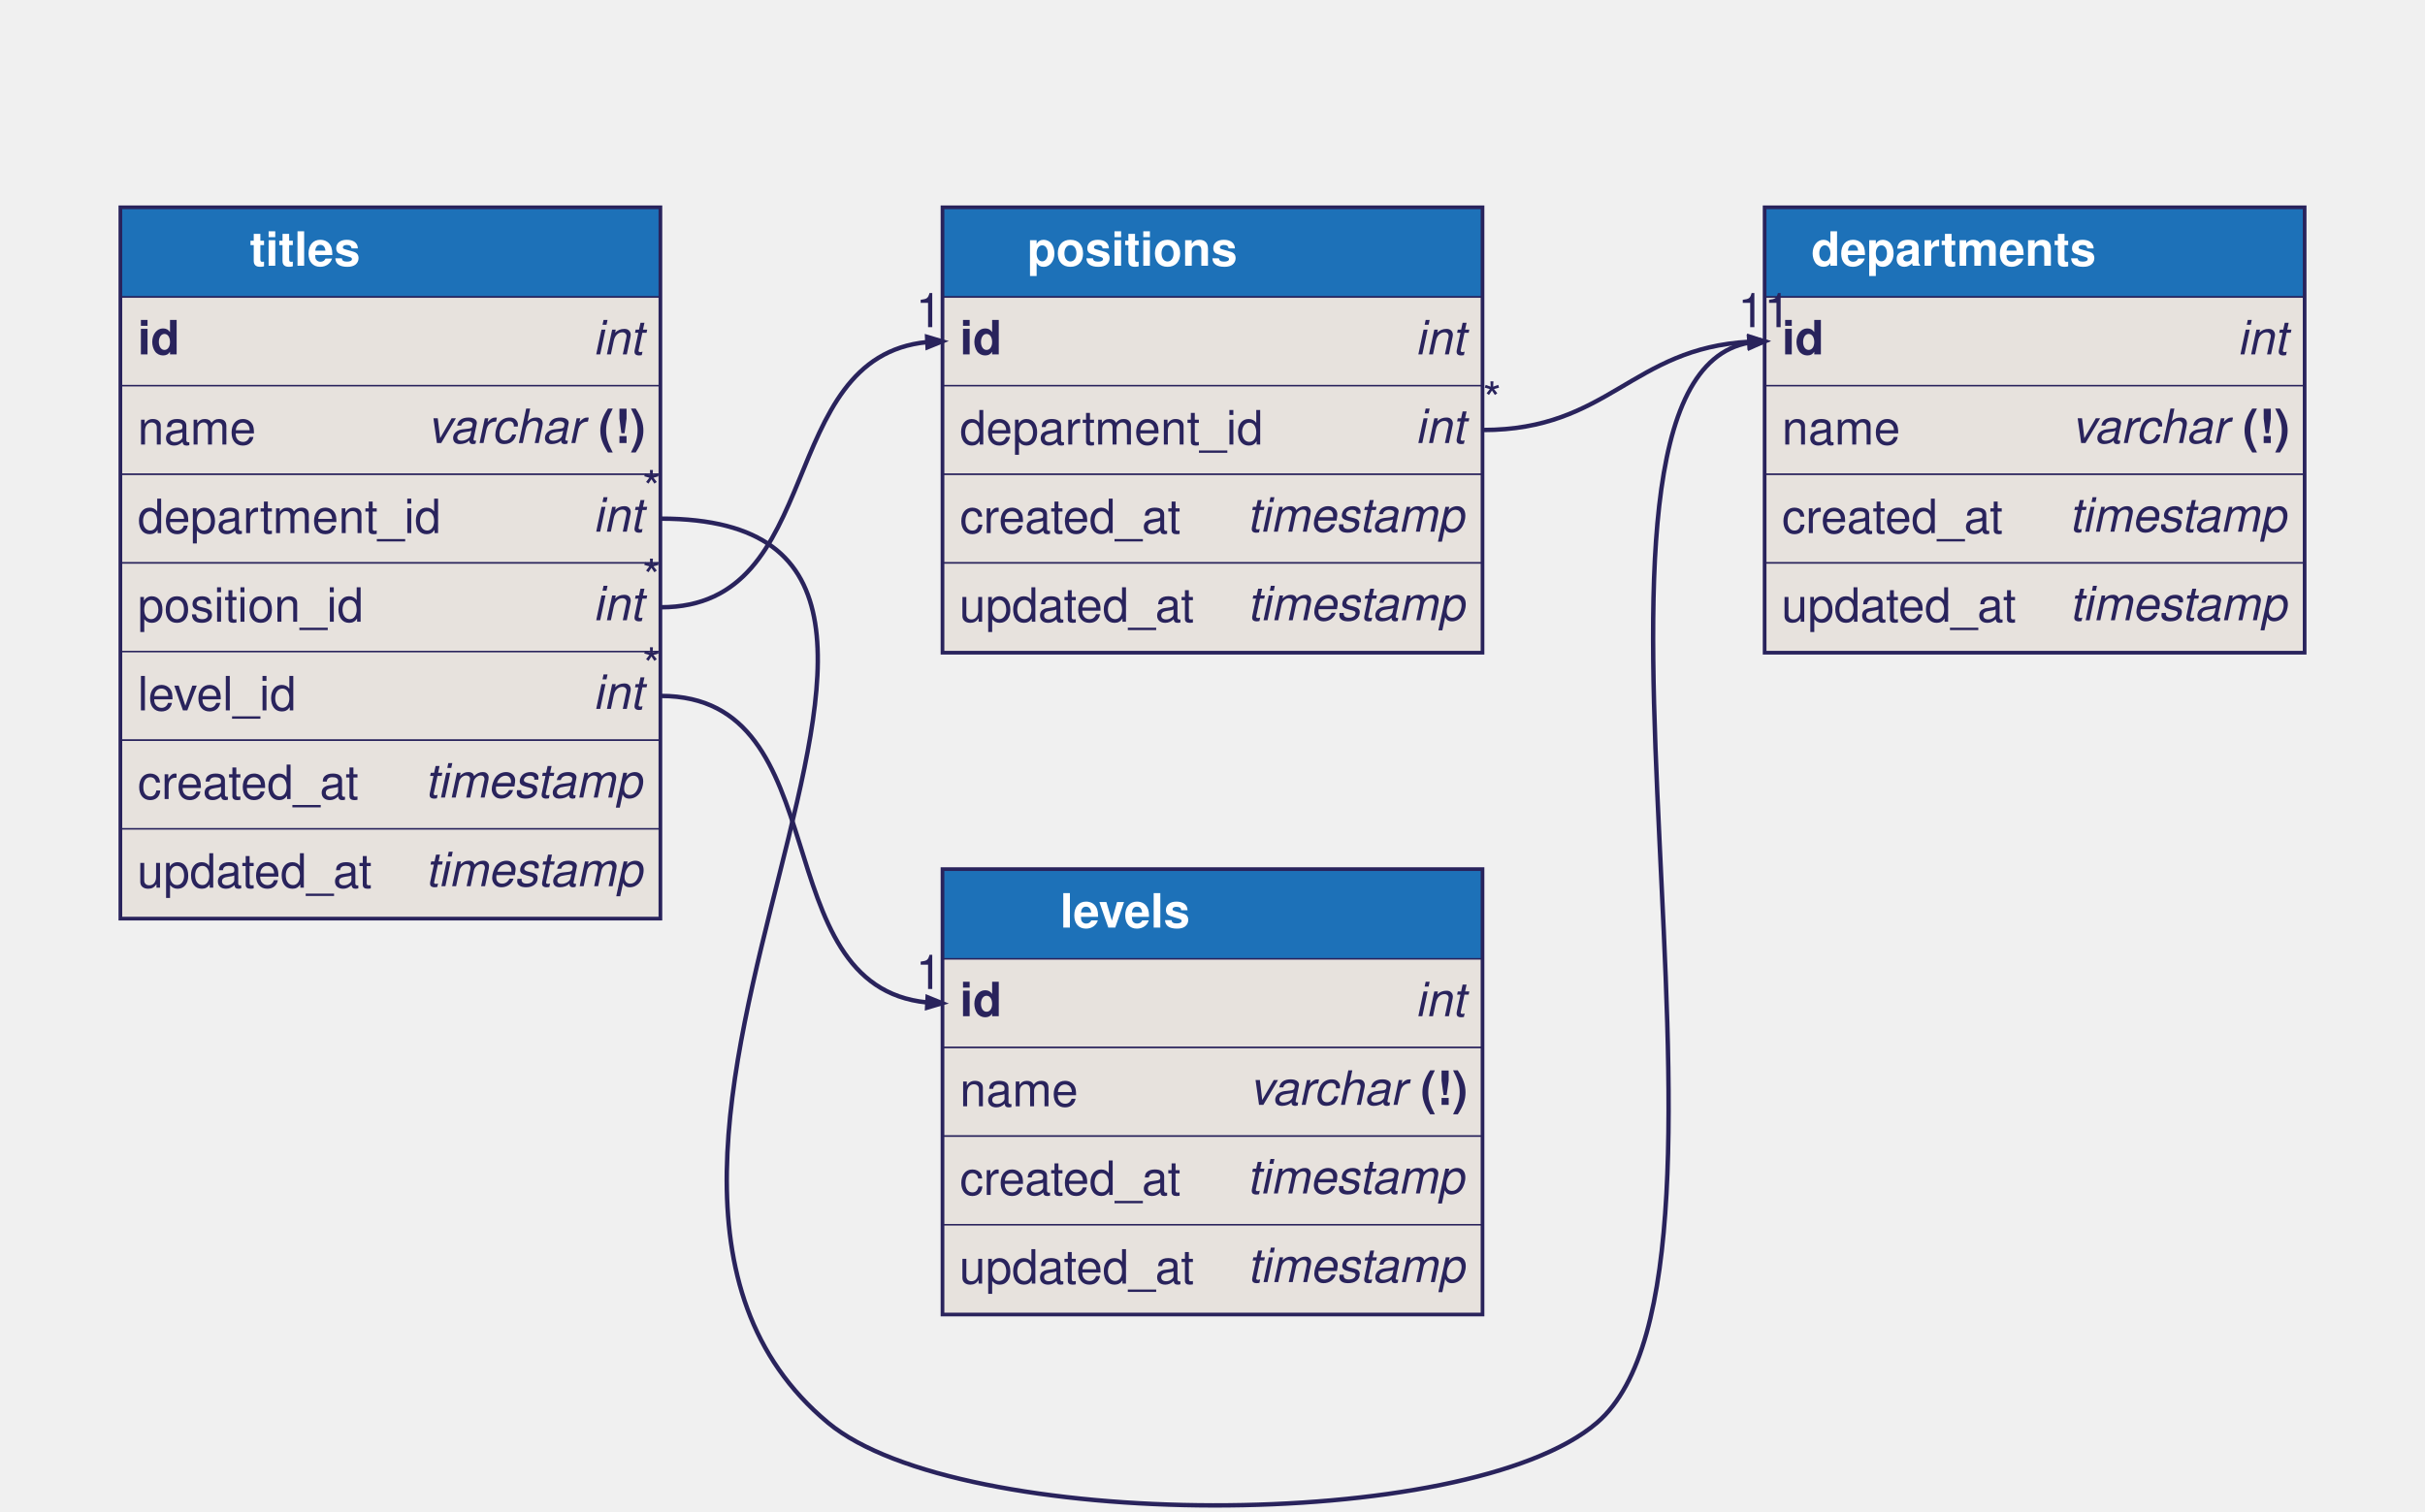
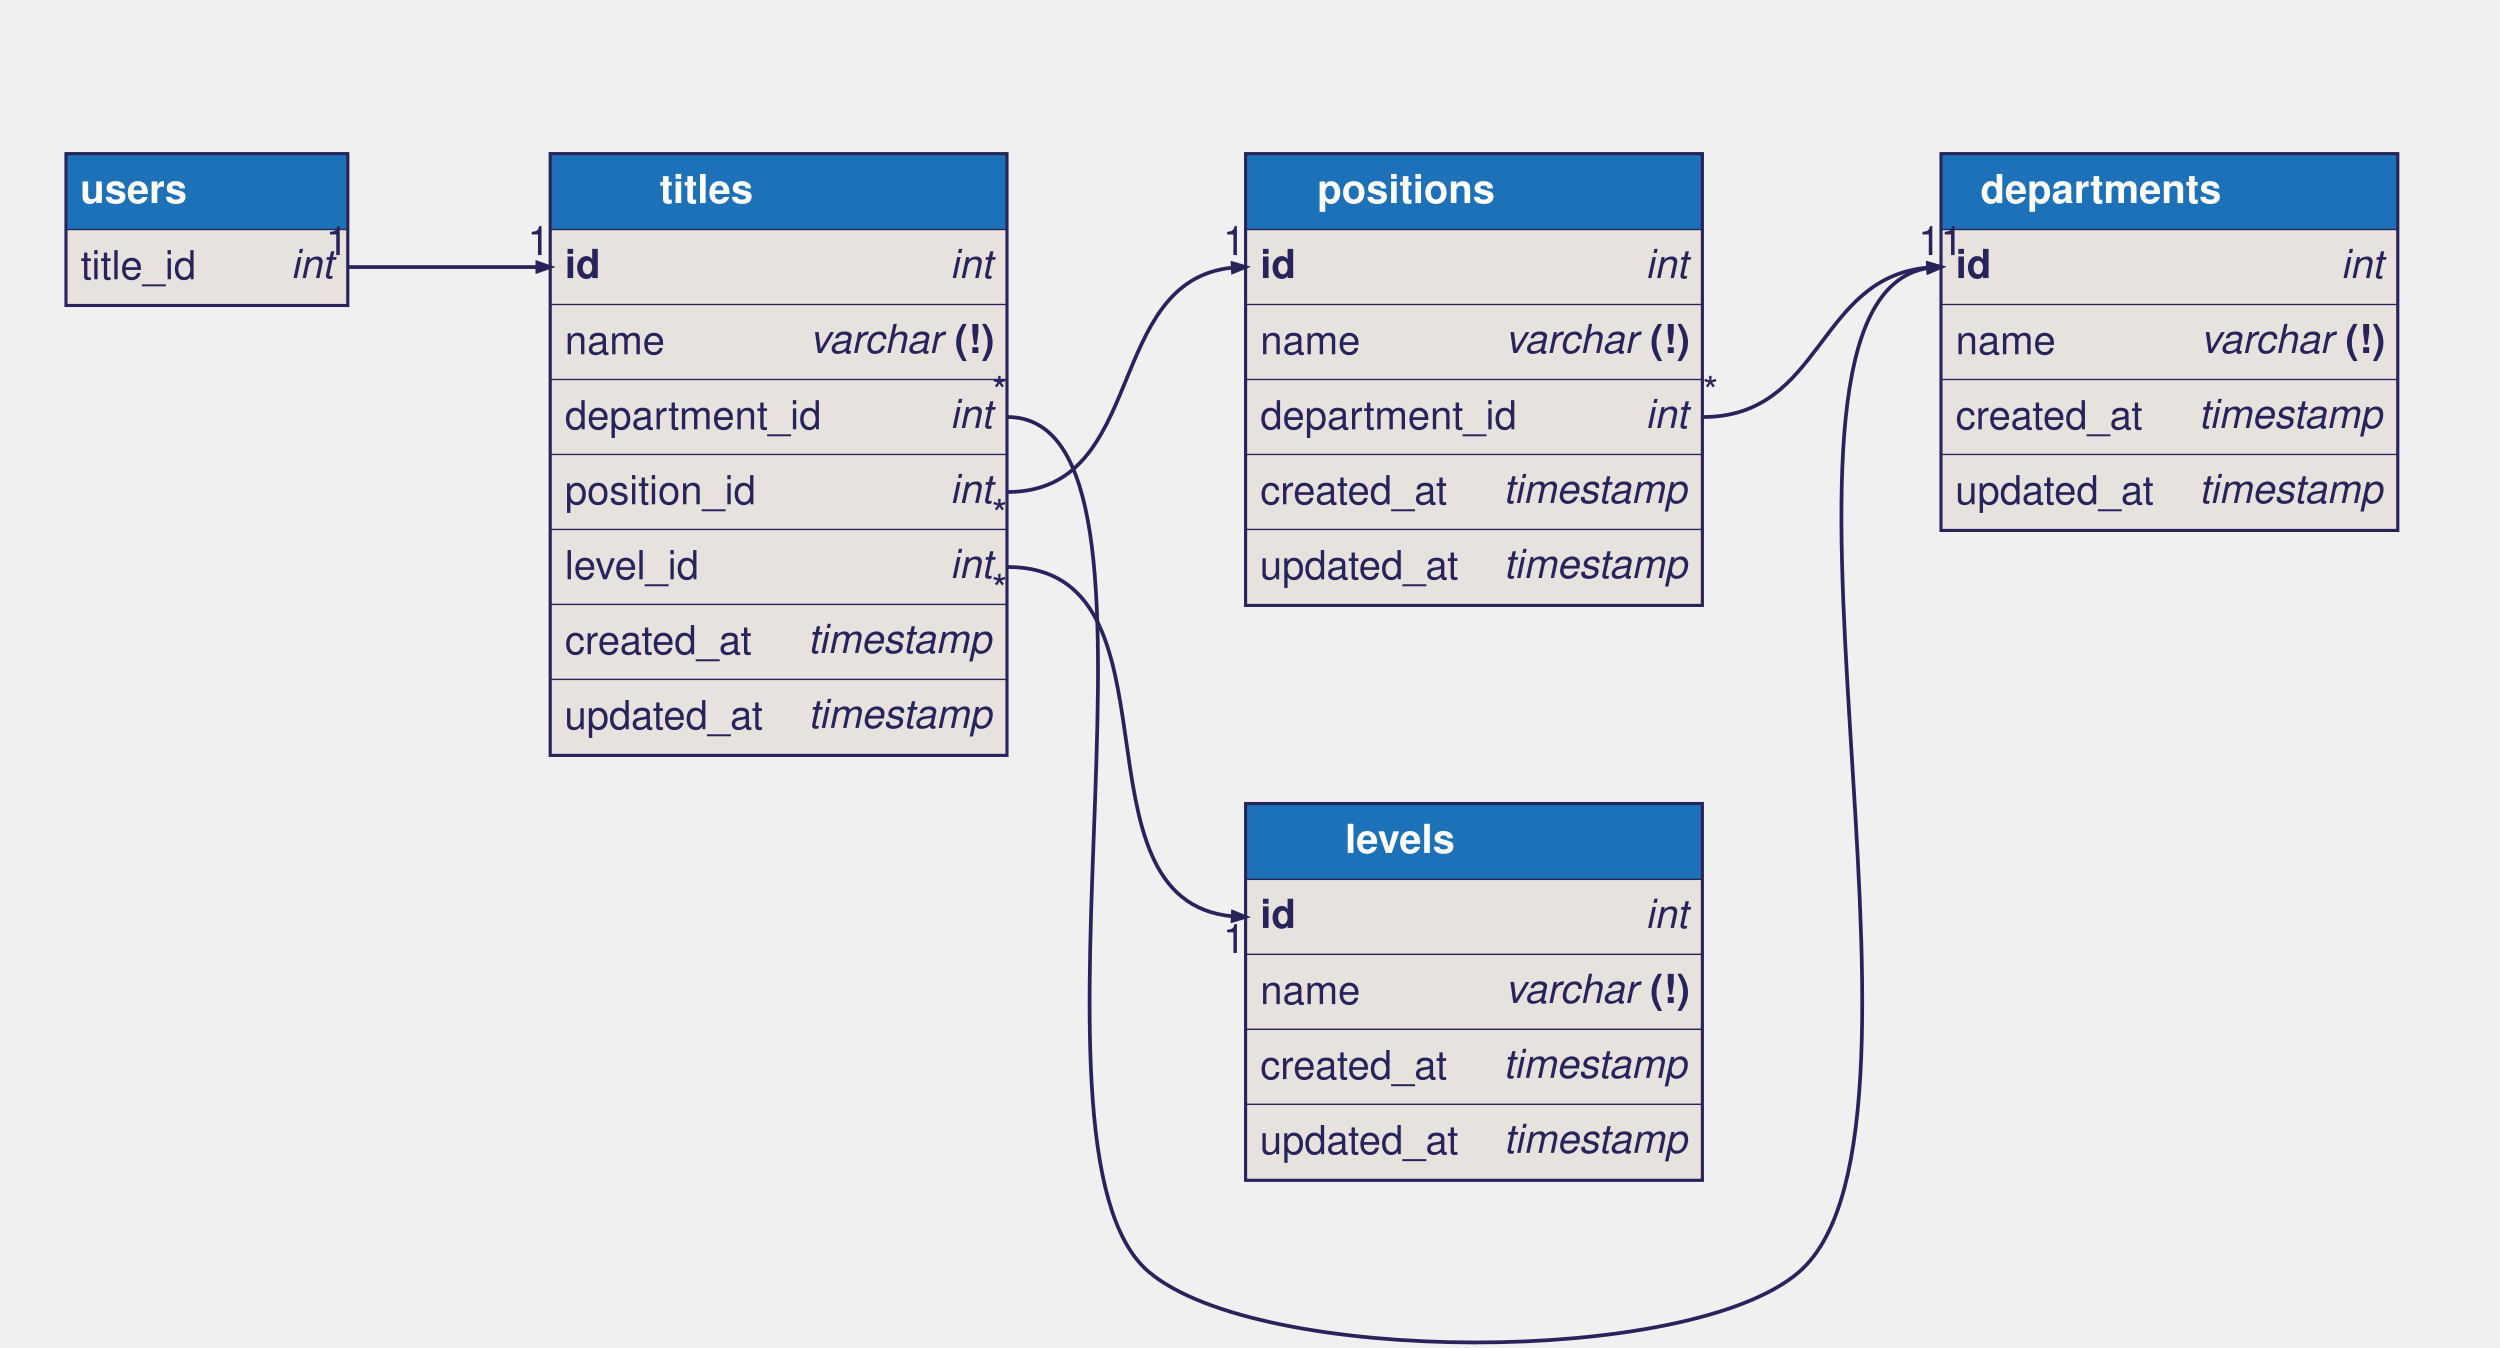
- <svg xmlns="http://www.w3.org/2000/svg" width="1641pt" height="1023pt" viewBox="0.00 0.00 1641.29 1022.98">
-   <g id="graph0" class="graph" transform="scale(1 1) rotate(0) translate(4 1018.98)">
+ <svg xmlns="http://www.w3.org/2000/svg" width="2000pt" height="1078pt" viewBox="0.00 0.00 1999.73 1078.21">
+   <g id="graph0" class="graph" transform="scale(1 1) rotate(0) translate(4 1074.21)">
    <g id="levels" class="node">
-       <ellipse fill="none" stroke="black" stroke-width="0" cx="816.65" cy="-280" rx="260.43" ry="214.92" />
-       <polygon fill="#1d71b8" stroke="transparent" points="634.65,-370 634.65,-430 998.65,-430 998.65,-370 634.65,-370" />
-       <polygon fill="none" stroke="#29235c" points="634.65,-370 634.65,-430 998.65,-430 998.65,-370 634.65,-370" />
-       <text text-anchor="start" x="713.51" y="-391.2" font-family="Helvetica,sans-Serif" font-weight="bold" font-size="32.00" fill="#ffffff">       levels       </text>
-       <polygon fill="#e7e2dd" stroke="transparent" points="634.65,-310 634.65,-370 998.65,-370 998.65,-310 634.65,-310" />
-       <polygon fill="none" stroke="#29235c" points="634.65,-310 634.65,-370 998.65,-370 998.65,-310 634.65,-310" />
-       <text text-anchor="start" x="645.65" y="-331.2" font-family="Helvetica,sans-Serif" font-weight="bold" font-size="32.00" fill="#29235c">id</text>
-       <text text-anchor="start" x="670.54" y="-331.2" font-family="Helvetica,sans-Serif" font-size="32.00" fill="#29235c">    </text>
-       <text text-anchor="start" x="953.86" y="-331.2" font-family="Helvetica,sans-Serif" font-style="italic" font-size="32.00" fill="#29235c">int</text>
-       <polygon fill="#e7e2dd" stroke="transparent" points="634.65,-250 634.65,-310 998.65,-310 998.65,-250 634.65,-250" />
-       <polygon fill="none" stroke="#29235c" points="634.65,-250 634.65,-310 998.65,-310 998.65,-250 634.65,-250" />
-       <text text-anchor="start" x="645.65" y="-270.2" font-family="Helvetica,sans-Serif" font-size="32.00" fill="#29235c">name    </text>
-       <text text-anchor="start" x="841.88" y="-271.2" font-family="Helvetica,sans-Serif" font-style="italic" font-size="32.00" fill="#29235c">varchar</text>
-       <text text-anchor="start" x="948.55" y="-271.2" font-family="Helvetica,sans-Serif" font-size="32.00" fill="#29235c"> </text>
-       <text text-anchor="start" x="957.45" y="-271.2" font-family="Helvetica,sans-Serif" font-weight="bold" font-size="32.00" fill="#29235c">(!)</text>
-       <polygon fill="#e7e2dd" stroke="transparent" points="634.65,-190 634.65,-250 998.65,-250 998.65,-190 634.65,-190" />
-       <polygon fill="none" stroke="#29235c" points="634.65,-190 634.65,-250 998.65,-250 998.65,-190 634.65,-190" />
-       <text text-anchor="start" x="645.65" y="-210.2" font-family="Helvetica,sans-Serif" font-size="32.00" fill="#29235c">created_at    </text>
-       <text text-anchor="start" x="840.09" y="-211.2" font-family="Helvetica,sans-Serif" font-style="italic" font-size="32.00" fill="#29235c">timestamp</text>
-       <polygon fill="#e7e2dd" stroke="transparent" points="634.65,-130 634.65,-190 998.65,-190 998.65,-130 634.65,-130" />
-       <polygon fill="none" stroke="#29235c" points="634.65,-130 634.65,-190 998.65,-190 998.65,-130 634.65,-130" />
-       <text text-anchor="start" x="645.31" y="-150.2" font-family="Helvetica,sans-Serif" font-size="32.00" fill="#29235c">updated_at    </text>
-       <text text-anchor="start" x="840.37" y="-151.2" font-family="Helvetica,sans-Serif" font-style="italic" font-size="32.00" fill="#29235c">timestamp</text>
-       <polygon fill="none" stroke="#29235c" stroke-width="2" points="633.65,-129 633.65,-431 999.65,-431 999.65,-129 633.65,-129" />
+       <ellipse fill="none" stroke="black" stroke-width="0" cx="1175.09" cy="-280.53" rx="260.43" ry="214.92" />
+       <polygon fill="#1d71b8" stroke="transparent" points="993.09,-370.53 993.09,-430.53 1357.09,-430.53 1357.09,-370.53 993.09,-370.53" />
+       <polygon fill="none" stroke="#29235c" points="993.09,-370.53 993.09,-430.53 1357.09,-430.53 1357.09,-370.53 993.09,-370.53" />
+       <text text-anchor="start" x="1071.95" y="-391.73" font-family="Helvetica,sans-Serif" font-weight="bold" font-size="32.00" fill="#ffffff">       levels       </text>
+       <polygon fill="#e7e2dd" stroke="transparent" points="993.09,-310.53 993.09,-370.53 1357.09,-370.53 1357.09,-310.53 993.09,-310.53" />
+       <polygon fill="none" stroke="#29235c" points="993.09,-310.53 993.09,-370.53 1357.09,-370.53 1357.09,-310.53 993.09,-310.53" />
+       <text text-anchor="start" x="1004.09" y="-331.73" font-family="Helvetica,sans-Serif" font-weight="bold" font-size="32.00" fill="#29235c">id</text>
+       <text text-anchor="start" x="1028.98" y="-331.73" font-family="Helvetica,sans-Serif" font-size="32.00" fill="#29235c">    </text>
+       <text text-anchor="start" x="1312.3" y="-331.73" font-family="Helvetica,sans-Serif" font-style="italic" font-size="32.00" fill="#29235c">int</text>
+       <polygon fill="#e7e2dd" stroke="transparent" points="993.09,-250.53 993.09,-310.53 1357.09,-310.53 1357.09,-250.53 993.09,-250.53" />
+       <polygon fill="none" stroke="#29235c" points="993.09,-250.53 993.09,-310.53 1357.09,-310.53 1357.09,-250.53 993.09,-250.53" />
+       <text text-anchor="start" x="1004.09" y="-270.73" font-family="Helvetica,sans-Serif" font-size="32.00" fill="#29235c">name    </text>
+       <text text-anchor="start" x="1200.32" y="-271.73" font-family="Helvetica,sans-Serif" font-style="italic" font-size="32.00" fill="#29235c">varchar</text>
+       <text text-anchor="start" x="1307" y="-271.73" font-family="Helvetica,sans-Serif" font-size="32.00" fill="#29235c"> </text>
+       <text text-anchor="start" x="1315.89" y="-271.73" font-family="Helvetica,sans-Serif" font-weight="bold" font-size="32.00" fill="#29235c">(!)</text>
+       <polygon fill="#e7e2dd" stroke="transparent" points="993.09,-190.53 993.09,-250.53 1357.09,-250.53 1357.09,-190.53 993.09,-190.53" />
+       <polygon fill="none" stroke="#29235c" points="993.09,-190.53 993.09,-250.53 1357.09,-250.53 1357.09,-190.53 993.09,-190.53" />
+       <text text-anchor="start" x="1004.09" y="-210.73" font-family="Helvetica,sans-Serif" font-size="32.00" fill="#29235c">created_at    </text>
+       <text text-anchor="start" x="1198.53" y="-211.73" font-family="Helvetica,sans-Serif" font-style="italic" font-size="32.00" fill="#29235c">timestamp</text>
+       <polygon fill="#e7e2dd" stroke="transparent" points="993.09,-130.53 993.09,-190.53 1357.09,-190.53 1357.09,-130.53 993.09,-130.53" />
+       <polygon fill="none" stroke="#29235c" points="993.09,-130.53 993.09,-190.53 1357.09,-190.53 1357.09,-130.53 993.09,-130.53" />
+       <text text-anchor="start" x="1003.75" y="-150.73" font-family="Helvetica,sans-Serif" font-size="32.00" fill="#29235c">updated_at    </text>
+       <text text-anchor="start" x="1198.81" y="-151.73" font-family="Helvetica,sans-Serif" font-style="italic" font-size="32.00" fill="#29235c">timestamp</text>
+       <polygon fill="none" stroke="#29235c" stroke-width="2" points="992.09,-129.53 992.09,-431.53 1358.09,-431.53 1358.09,-129.53 992.09,-129.53" />
    </g>
    <g id="positions" class="node">
-       <ellipse fill="none" stroke="black" stroke-width="0" cx="816.65" cy="-728" rx="260.43" ry="214.92" />
-       <polygon fill="#1d71b8" stroke="transparent" points="634.65,-818 634.65,-878 998.65,-878 998.65,-818 634.65,-818" />
-       <polygon fill="none" stroke="#29235c" points="634.65,-818 634.65,-878 998.65,-878 998.65,-818 634.65,-818" />
-       <text text-anchor="start" x="691.27" y="-839.2" font-family="Helvetica,sans-Serif" font-weight="bold" font-size="32.00" fill="#ffffff">       positions       </text>
-       <polygon fill="#e7e2dd" stroke="transparent" points="634.65,-758 634.65,-818 998.65,-818 998.65,-758 634.65,-758" />
-       <polygon fill="none" stroke="#29235c" points="634.65,-758 634.65,-818 998.65,-818 998.65,-758 634.65,-758" />
-       <text text-anchor="start" x="645.65" y="-779.2" font-family="Helvetica,sans-Serif" font-weight="bold" font-size="32.00" fill="#29235c">id</text>
-       <text text-anchor="start" x="670.54" y="-779.2" font-family="Helvetica,sans-Serif" font-size="32.00" fill="#29235c">    </text>
-       <text text-anchor="start" x="953.86" y="-779.2" font-family="Helvetica,sans-Serif" font-style="italic" font-size="32.00" fill="#29235c">int</text>
-       <polygon fill="#e7e2dd" stroke="transparent" points="634.65,-698 634.65,-758 998.65,-758 998.65,-698 634.65,-698" />
-       <polygon fill="none" stroke="#29235c" points="634.65,-698 634.65,-758 998.65,-758 998.65,-698 634.65,-698" />
-       <text text-anchor="start" x="645.65" y="-718.2" font-family="Helvetica,sans-Serif" font-size="32.00" fill="#29235c">department_id    </text>
-       <text text-anchor="start" x="953.86" y="-719.2" font-family="Helvetica,sans-Serif" font-style="italic" font-size="32.00" fill="#29235c">int</text>
-       <polygon fill="#e7e2dd" stroke="transparent" points="634.65,-638 634.65,-698 998.65,-698 998.65,-638 634.65,-638" />
-       <polygon fill="none" stroke="#29235c" points="634.65,-638 634.65,-698 998.65,-698 998.65,-638 634.65,-638" />
-       <text text-anchor="start" x="645.65" y="-658.2" font-family="Helvetica,sans-Serif" font-size="32.00" fill="#29235c">created_at    </text>
-       <text text-anchor="start" x="840.09" y="-659.2" font-family="Helvetica,sans-Serif" font-style="italic" font-size="32.00" fill="#29235c">timestamp</text>
-       <polygon fill="#e7e2dd" stroke="transparent" points="634.65,-578 634.65,-638 998.65,-638 998.65,-578 634.65,-578" />
-       <polygon fill="none" stroke="#29235c" points="634.65,-578 634.65,-638 998.65,-638 998.65,-578 634.65,-578" />
-       <text text-anchor="start" x="645.31" y="-598.2" font-family="Helvetica,sans-Serif" font-size="32.00" fill="#29235c">updated_at    </text>
-       <text text-anchor="start" x="840.37" y="-599.2" font-family="Helvetica,sans-Serif" font-style="italic" font-size="32.00" fill="#29235c">timestamp</text>
-       <polygon fill="none" stroke="#29235c" stroke-width="2" points="633.65,-577 633.65,-879 999.65,-879 999.65,-577 633.65,-577" />
+       <ellipse fill="none" stroke="black" stroke-width="0" cx="1175.09" cy="-770.53" rx="260.43" ry="257.27" />
+       <polygon fill="#1d71b8" stroke="transparent" points="993.09,-890.53 993.09,-950.53 1357.09,-950.53 1357.09,-890.53 993.09,-890.53" />
+       <polygon fill="none" stroke="#29235c" points="993.09,-890.53 993.09,-950.53 1357.09,-950.53 1357.09,-890.53 993.09,-890.53" />
+       <text text-anchor="start" x="1049.71" y="-911.73" font-family="Helvetica,sans-Serif" font-weight="bold" font-size="32.00" fill="#ffffff">       positions       </text>
+       <polygon fill="#e7e2dd" stroke="transparent" points="993.09,-830.53 993.09,-890.53 1357.09,-890.53 1357.09,-830.53 993.09,-830.53" />
+       <polygon fill="none" stroke="#29235c" points="993.09,-830.53 993.09,-890.53 1357.09,-890.53 1357.09,-830.53 993.09,-830.53" />
+       <text text-anchor="start" x="1004.09" y="-851.73" font-family="Helvetica,sans-Serif" font-weight="bold" font-size="32.00" fill="#29235c">id</text>
+       <text text-anchor="start" x="1028.98" y="-851.73" font-family="Helvetica,sans-Serif" font-size="32.00" fill="#29235c">    </text>
+       <text text-anchor="start" x="1312.3" y="-851.73" font-family="Helvetica,sans-Serif" font-style="italic" font-size="32.00" fill="#29235c">int</text>
+       <polygon fill="#e7e2dd" stroke="transparent" points="993.09,-770.53 993.09,-830.53 1357.09,-830.53 1357.09,-770.53 993.09,-770.53" />
+       <polygon fill="none" stroke="#29235c" points="993.09,-770.53 993.09,-830.53 1357.09,-830.53 1357.09,-770.53 993.09,-770.53" />
+       <text text-anchor="start" x="1004.09" y="-790.73" font-family="Helvetica,sans-Serif" font-size="32.00" fill="#29235c">name    </text>
+       <text text-anchor="start" x="1200.32" y="-791.73" font-family="Helvetica,sans-Serif" font-style="italic" font-size="32.00" fill="#29235c">varchar</text>
+       <text text-anchor="start" x="1307" y="-791.73" font-family="Helvetica,sans-Serif" font-size="32.00" fill="#29235c"> </text>
+       <text text-anchor="start" x="1315.89" y="-791.73" font-family="Helvetica,sans-Serif" font-weight="bold" font-size="32.00" fill="#29235c">(!)</text>
+       <polygon fill="#e7e2dd" stroke="transparent" points="993.09,-710.53 993.09,-770.53 1357.09,-770.53 1357.09,-710.53 993.09,-710.53" />
+       <polygon fill="none" stroke="#29235c" points="993.09,-710.53 993.09,-770.53 1357.09,-770.53 1357.09,-710.53 993.09,-710.53" />
+       <text text-anchor="start" x="1004.09" y="-730.73" font-family="Helvetica,sans-Serif" font-size="32.00" fill="#29235c">department_id    </text>
+       <text text-anchor="start" x="1312.3" y="-731.73" font-family="Helvetica,sans-Serif" font-style="italic" font-size="32.00" fill="#29235c">int</text>
+       <polygon fill="#e7e2dd" stroke="transparent" points="993.09,-650.53 993.09,-710.53 1357.09,-710.53 1357.09,-650.53 993.09,-650.53" />
+       <polygon fill="none" stroke="#29235c" points="993.09,-650.53 993.09,-710.53 1357.09,-710.53 1357.09,-650.53 993.09,-650.53" />
+       <text text-anchor="start" x="1004.09" y="-670.73" font-family="Helvetica,sans-Serif" font-size="32.00" fill="#29235c">created_at    </text>
+       <text text-anchor="start" x="1198.53" y="-671.73" font-family="Helvetica,sans-Serif" font-style="italic" font-size="32.00" fill="#29235c">timestamp</text>
+       <polygon fill="#e7e2dd" stroke="transparent" points="993.09,-590.53 993.09,-650.53 1357.09,-650.53 1357.09,-590.53 993.09,-590.53" />
+       <polygon fill="none" stroke="#29235c" points="993.09,-590.53 993.09,-650.53 1357.09,-650.53 1357.09,-590.53 993.09,-590.53" />
+       <text text-anchor="start" x="1003.75" y="-610.73" font-family="Helvetica,sans-Serif" font-size="32.00" fill="#29235c">updated_at    </text>
+       <text text-anchor="start" x="1198.81" y="-611.73" font-family="Helvetica,sans-Serif" font-style="italic" font-size="32.00" fill="#29235c">timestamp</text>
+       <polygon fill="none" stroke="#29235c" stroke-width="2" points="992.09,-589.53 992.09,-951.53 1358.09,-951.53 1358.09,-589.53 992.09,-589.53" />
    </g>
    <g id="departments" class="node">
-       <ellipse fill="none" stroke="black" stroke-width="0" cx="1373.08" cy="-728" rx="260.43" ry="214.92" />
-       <polygon fill="#1d71b8" stroke="transparent" points="1191.08,-818 1191.08,-878 1555.08,-878 1555.08,-818 1191.08,-818" />
-       <polygon fill="none" stroke="#29235c" points="1191.08,-818 1191.08,-878 1555.08,-878 1555.08,-818 1191.08,-818" />
-       <text text-anchor="start" x="1221.91" y="-839.2" font-family="Helvetica,sans-Serif" font-weight="bold" font-size="32.00" fill="#ffffff">       departments       </text>
-       <polygon fill="#e7e2dd" stroke="transparent" points="1191.08,-758 1191.08,-818 1555.08,-818 1555.08,-758 1191.08,-758" />
-       <polygon fill="none" stroke="#29235c" points="1191.08,-758 1191.08,-818 1555.08,-818 1555.08,-758 1191.08,-758" />
-       <text text-anchor="start" x="1202.08" y="-779.2" font-family="Helvetica,sans-Serif" font-weight="bold" font-size="32.00" fill="#29235c">id</text>
-       <text text-anchor="start" x="1226.97" y="-779.2" font-family="Helvetica,sans-Serif" font-size="32.00" fill="#29235c">    </text>
-       <text text-anchor="start" x="1510.29" y="-779.2" font-family="Helvetica,sans-Serif" font-style="italic" font-size="32.00" fill="#29235c">int</text>
-       <polygon fill="#e7e2dd" stroke="transparent" points="1191.08,-698 1191.08,-758 1555.08,-758 1555.08,-698 1191.08,-698" />
-       <polygon fill="none" stroke="#29235c" points="1191.08,-698 1191.08,-758 1555.08,-758 1555.08,-698 1191.08,-698" />
-       <text text-anchor="start" x="1202.08" y="-718.2" font-family="Helvetica,sans-Serif" font-size="32.00" fill="#29235c">name    </text>
-       <text text-anchor="start" x="1398.31" y="-719.2" font-family="Helvetica,sans-Serif" font-style="italic" font-size="32.00" fill="#29235c">varchar</text>
-       <text text-anchor="start" x="1504.99" y="-719.2" font-family="Helvetica,sans-Serif" font-size="32.00" fill="#29235c"> </text>
-       <text text-anchor="start" x="1513.88" y="-719.2" font-family="Helvetica,sans-Serif" font-weight="bold" font-size="32.00" fill="#29235c">(!)</text>
-       <polygon fill="#e7e2dd" stroke="transparent" points="1191.08,-638 1191.08,-698 1555.08,-698 1555.08,-638 1191.08,-638" />
-       <polygon fill="none" stroke="#29235c" points="1191.08,-638 1191.08,-698 1555.08,-698 1555.08,-638 1191.08,-638" />
-       <text text-anchor="start" x="1202.08" y="-658.2" font-family="Helvetica,sans-Serif" font-size="32.00" fill="#29235c">created_at    </text>
-       <text text-anchor="start" x="1396.52" y="-659.2" font-family="Helvetica,sans-Serif" font-style="italic" font-size="32.00" fill="#29235c">timestamp</text>
-       <polygon fill="#e7e2dd" stroke="transparent" points="1191.08,-578 1191.08,-638 1555.08,-638 1555.08,-578 1191.08,-578" />
-       <polygon fill="none" stroke="#29235c" points="1191.08,-578 1191.08,-638 1555.08,-638 1555.08,-578 1191.08,-578" />
-       <text text-anchor="start" x="1201.74" y="-598.2" font-family="Helvetica,sans-Serif" font-size="32.00" fill="#29235c">updated_at    </text>
-       <text text-anchor="start" x="1396.8" y="-599.2" font-family="Helvetica,sans-Serif" font-style="italic" font-size="32.00" fill="#29235c">timestamp</text>
-       <polygon fill="none" stroke="#29235c" stroke-width="2" points="1190.08,-577 1190.08,-879 1556.08,-879 1556.08,-577 1190.08,-577" />
+       <ellipse fill="none" stroke="black" stroke-width="0" cx="1731.52" cy="-800.53" rx="260.43" ry="214.92" />
+       <polygon fill="#1d71b8" stroke="transparent" points="1549.52,-890.53 1549.52,-950.53 1913.52,-950.53 1913.52,-890.53 1549.52,-890.53" />
+       <polygon fill="none" stroke="#29235c" points="1549.52,-890.53 1549.52,-950.53 1913.52,-950.53 1913.52,-890.53 1549.52,-890.53" />
+       <text text-anchor="start" x="1580.36" y="-911.73" font-family="Helvetica,sans-Serif" font-weight="bold" font-size="32.00" fill="#ffffff">       departments       </text>
+       <polygon fill="#e7e2dd" stroke="transparent" points="1549.52,-830.53 1549.52,-890.53 1913.52,-890.53 1913.52,-830.53 1549.52,-830.53" />
+       <polygon fill="none" stroke="#29235c" points="1549.52,-830.53 1549.52,-890.53 1913.52,-890.53 1913.52,-830.53 1549.52,-830.53" />
+       <text text-anchor="start" x="1560.52" y="-851.73" font-family="Helvetica,sans-Serif" font-weight="bold" font-size="32.00" fill="#29235c">id</text>
+       <text text-anchor="start" x="1585.41" y="-851.73" font-family="Helvetica,sans-Serif" font-size="32.00" fill="#29235c">    </text>
+       <text text-anchor="start" x="1868.73" y="-851.73" font-family="Helvetica,sans-Serif" font-style="italic" font-size="32.00" fill="#29235c">int</text>
+       <polygon fill="#e7e2dd" stroke="transparent" points="1549.52,-770.53 1549.52,-830.53 1913.52,-830.53 1913.52,-770.53 1549.52,-770.53" />
+       <polygon fill="none" stroke="#29235c" points="1549.52,-770.53 1549.52,-830.53 1913.52,-830.53 1913.52,-770.53 1549.52,-770.53" />
+       <text text-anchor="start" x="1560.52" y="-790.73" font-family="Helvetica,sans-Serif" font-size="32.00" fill="#29235c">name    </text>
+       <text text-anchor="start" x="1756.75" y="-791.73" font-family="Helvetica,sans-Serif" font-style="italic" font-size="32.00" fill="#29235c">varchar</text>
+       <text text-anchor="start" x="1863.43" y="-791.73" font-family="Helvetica,sans-Serif" font-size="32.00" fill="#29235c"> </text>
+       <text text-anchor="start" x="1872.32" y="-791.73" font-family="Helvetica,sans-Serif" font-weight="bold" font-size="32.00" fill="#29235c">(!)</text>
+       <polygon fill="#e7e2dd" stroke="transparent" points="1549.52,-710.53 1549.52,-770.53 1913.52,-770.53 1913.52,-710.53 1549.52,-710.53" />
+       <polygon fill="none" stroke="#29235c" points="1549.52,-710.53 1549.52,-770.53 1913.52,-770.53 1913.52,-710.53 1549.52,-710.53" />
+       <text text-anchor="start" x="1560.52" y="-730.73" font-family="Helvetica,sans-Serif" font-size="32.00" fill="#29235c">created_at    </text>
+       <text text-anchor="start" x="1754.96" y="-731.73" font-family="Helvetica,sans-Serif" font-style="italic" font-size="32.00" fill="#29235c">timestamp</text>
+       <polygon fill="#e7e2dd" stroke="transparent" points="1549.52,-650.53 1549.52,-710.53 1913.52,-710.53 1913.52,-650.53 1549.52,-650.53" />
+       <polygon fill="none" stroke="#29235c" points="1549.52,-650.53 1549.52,-710.53 1913.52,-710.53 1913.52,-650.53 1549.52,-650.53" />
+       <text text-anchor="start" x="1560.18" y="-670.73" font-family="Helvetica,sans-Serif" font-size="32.00" fill="#29235c">updated_at    </text>
+       <text text-anchor="start" x="1755.24" y="-671.73" font-family="Helvetica,sans-Serif" font-style="italic" font-size="32.00" fill="#29235c">timestamp</text>
+       <polygon fill="none" stroke="#29235c" stroke-width="2" points="1548.52,-649.53 1548.52,-951.53 1914.52,-951.53 1914.52,-649.53 1548.52,-649.53" />
    </g>
    <g id="edge2" class="edge">
-       <path fill="none" stroke="#29235c" stroke-width="3" d="M999.65,-728C1084.92,-728 1100.21,-783.41 1180.02,-787.74" />
-       <polygon fill="#29235c" stroke="#29235c" stroke-width="3" points="1179.99,-791.24 1190.08,-788 1180.17,-784.24 1179.99,-791.24" />
-       <text text-anchor="middle" x="1181.18" y="-797.6" font-family="Helvetica,sans-Serif" font-size="32.00" fill="#29235c">1</text>
-       <text text-anchor="middle" x="1005.87" y="-737.6" font-family="Helvetica,sans-Serif" font-size="32.00" fill="#29235c">*</text>
+       <path fill="none" stroke="#29235c" stroke-width="3" d="M1358.09,-740.53C1454.61,-740.53 1449.02,-852.24 1538.36,-860.1" />
+       <polygon fill="#29235c" stroke="#29235c" stroke-width="3" points="1538.38,-863.6 1548.52,-860.53 1538.68,-856.61 1538.38,-863.6" />
+       <text text-anchor="middle" x="1539.62" y="-870.13" font-family="Helvetica,sans-Serif" font-size="32.00" fill="#29235c">1</text>
+       <text text-anchor="middle" x="1364.31" y="-750.13" font-family="Helvetica,sans-Serif" font-size="32.00" fill="#29235c">*</text>
    </g>
    <g id="titles" class="node">
-       <ellipse fill="none" stroke="black" stroke-width="0" cx="260.22" cy="-638" rx="260.43" ry="342.48" />
-       <polygon fill="#1d71b8" stroke="transparent" points="78.22,-818 78.22,-878 442.22,-878 442.22,-818 78.22,-818" />
-       <polygon fill="none" stroke="#29235c" points="78.22,-818 78.22,-878 442.22,-878 442.22,-818 78.22,-818" />
-       <text text-anchor="start" x="165.08" y="-839.2" font-family="Helvetica,sans-Serif" font-weight="bold" font-size="32.00" fill="#ffffff">       titles       </text>
-       <polygon fill="#e7e2dd" stroke="transparent" points="78.22,-758 78.22,-818 442.22,-818 442.22,-758 78.22,-758" />
-       <polygon fill="none" stroke="#29235c" points="78.22,-758 78.22,-818 442.22,-818 442.22,-758 78.22,-758" />
-       <text text-anchor="start" x="89.22" y="-779.2" font-family="Helvetica,sans-Serif" font-weight="bold" font-size="32.00" fill="#29235c">id</text>
-       <text text-anchor="start" x="114.1" y="-779.2" font-family="Helvetica,sans-Serif" font-size="32.00" fill="#29235c">    </text>
-       <text text-anchor="start" x="397.43" y="-779.2" font-family="Helvetica,sans-Serif" font-style="italic" font-size="32.00" fill="#29235c">int</text>
-       <polygon fill="#e7e2dd" stroke="transparent" points="78.22,-698 78.22,-758 442.22,-758 442.22,-698 78.22,-698" />
-       <polygon fill="none" stroke="#29235c" points="78.22,-698 78.22,-758 442.22,-758 442.22,-698 78.22,-698" />
-       <text text-anchor="start" x="89.22" y="-718.2" font-family="Helvetica,sans-Serif" font-size="32.00" fill="#29235c">name    </text>
-       <text text-anchor="start" x="285.45" y="-719.2" font-family="Helvetica,sans-Serif" font-style="italic" font-size="32.00" fill="#29235c">varchar</text>
-       <text text-anchor="start" x="392.12" y="-719.2" font-family="Helvetica,sans-Serif" font-size="32.00" fill="#29235c"> </text>
-       <text text-anchor="start" x="401.02" y="-719.2" font-family="Helvetica,sans-Serif" font-weight="bold" font-size="32.00" fill="#29235c">(!)</text>
-       <polygon fill="#e7e2dd" stroke="transparent" points="78.22,-638 78.22,-698 442.22,-698 442.22,-638 78.22,-638" />
-       <polygon fill="none" stroke="#29235c" points="78.22,-638 78.22,-698 442.22,-698 442.22,-638 78.22,-638" />
-       <text text-anchor="start" x="89.22" y="-658.2" font-family="Helvetica,sans-Serif" font-size="32.00" fill="#29235c">department_id    </text>
-       <text text-anchor="start" x="397.43" y="-659.2" font-family="Helvetica,sans-Serif" font-style="italic" font-size="32.00" fill="#29235c">int</text>
-       <polygon fill="#e7e2dd" stroke="transparent" points="78.22,-578 78.22,-638 442.22,-638 442.22,-578 78.22,-578" />
-       <polygon fill="none" stroke="#29235c" points="78.22,-578 78.22,-638 442.22,-638 442.22,-578 78.22,-578" />
-       <text text-anchor="start" x="89.22" y="-598.2" font-family="Helvetica,sans-Serif" font-size="32.00" fill="#29235c">position_id    </text>
-       <text text-anchor="start" x="397.43" y="-599.2" font-family="Helvetica,sans-Serif" font-style="italic" font-size="32.00" fill="#29235c">int</text>
-       <polygon fill="#e7e2dd" stroke="transparent" points="78.22,-518 78.22,-578 442.22,-578 442.22,-518 78.22,-518" />
-       <polygon fill="none" stroke="#29235c" points="78.22,-518 78.22,-578 442.22,-578 442.22,-518 78.22,-518" />
-       <text text-anchor="start" x="89.22" y="-538.2" font-family="Helvetica,sans-Serif" font-size="32.00" fill="#29235c">level_id    </text>
-       <text text-anchor="start" x="397.43" y="-539.2" font-family="Helvetica,sans-Serif" font-style="italic" font-size="32.00" fill="#29235c">int</text>
-       <polygon fill="#e7e2dd" stroke="transparent" points="78.22,-458 78.22,-518 442.22,-518 442.22,-458 78.22,-458" />
-       <polygon fill="none" stroke="#29235c" points="78.22,-458 78.22,-518 442.22,-518 442.22,-458 78.22,-458" />
-       <text text-anchor="start" x="89.22" y="-478.2" font-family="Helvetica,sans-Serif" font-size="32.00" fill="#29235c">created_at    </text>
-       <text text-anchor="start" x="283.66" y="-479.2" font-family="Helvetica,sans-Serif" font-style="italic" font-size="32.00" fill="#29235c">timestamp</text>
-       <polygon fill="#e7e2dd" stroke="transparent" points="78.22,-398 78.22,-458 442.22,-458 442.22,-398 78.22,-398" />
-       <polygon fill="none" stroke="#29235c" points="78.22,-398 78.22,-458 442.22,-458 442.22,-398 78.22,-398" />
-       <text text-anchor="start" x="88.88" y="-418.2" font-family="Helvetica,sans-Serif" font-size="32.00" fill="#29235c">updated_at    </text>
-       <text text-anchor="start" x="283.94" y="-419.2" font-family="Helvetica,sans-Serif" font-style="italic" font-size="32.00" fill="#29235c">timestamp</text>
-       <polygon fill="none" stroke="#29235c" stroke-width="2" points="77.22,-397 77.22,-879 443.22,-879 443.22,-397 77.22,-397" />
+       <ellipse fill="none" stroke="black" stroke-width="0" cx="618.66" cy="-710.53" rx="260.43" ry="342.48" />
+       <polygon fill="#1d71b8" stroke="transparent" points="436.66,-890.53 436.66,-950.53 800.66,-950.53 800.66,-890.53 436.66,-890.53" />
+       <polygon fill="none" stroke="#29235c" points="436.66,-890.53 436.66,-950.53 800.66,-950.53 800.66,-890.53 436.66,-890.53" />
+       <text text-anchor="start" x="523.52" y="-911.73" font-family="Helvetica,sans-Serif" font-weight="bold" font-size="32.00" fill="#ffffff">       titles       </text>
+       <polygon fill="#e7e2dd" stroke="transparent" points="436.66,-830.53 436.66,-890.53 800.66,-890.53 800.66,-830.53 436.66,-830.53" />
+       <polygon fill="none" stroke="#29235c" points="436.66,-830.53 436.66,-890.53 800.66,-890.53 800.66,-830.53 436.66,-830.53" />
+       <text text-anchor="start" x="447.66" y="-851.73" font-family="Helvetica,sans-Serif" font-weight="bold" font-size="32.00" fill="#29235c">id</text>
+       <text text-anchor="start" x="472.55" y="-851.73" font-family="Helvetica,sans-Serif" font-size="32.00" fill="#29235c">    </text>
+       <text text-anchor="start" x="755.87" y="-851.73" font-family="Helvetica,sans-Serif" font-style="italic" font-size="32.00" fill="#29235c">int</text>
+       <polygon fill="#e7e2dd" stroke="transparent" points="436.66,-770.53 436.66,-830.53 800.66,-830.53 800.66,-770.53 436.66,-770.53" />
+       <polygon fill="none" stroke="#29235c" points="436.66,-770.53 436.66,-830.53 800.66,-830.53 800.66,-770.53 436.66,-770.53" />
+       <text text-anchor="start" x="447.66" y="-790.73" font-family="Helvetica,sans-Serif" font-size="32.00" fill="#29235c">name    </text>
+       <text text-anchor="start" x="643.89" y="-791.73" font-family="Helvetica,sans-Serif" font-style="italic" font-size="32.00" fill="#29235c">varchar</text>
+       <text text-anchor="start" x="750.56" y="-791.73" font-family="Helvetica,sans-Serif" font-size="32.00" fill="#29235c"> </text>
+       <text text-anchor="start" x="759.46" y="-791.73" font-family="Helvetica,sans-Serif" font-weight="bold" font-size="32.00" fill="#29235c">(!)</text>
+       <polygon fill="#e7e2dd" stroke="transparent" points="436.66,-710.53 436.66,-770.53 800.66,-770.53 800.66,-710.53 436.66,-710.53" />
+       <polygon fill="none" stroke="#29235c" points="436.66,-710.53 436.66,-770.53 800.66,-770.53 800.66,-710.53 436.66,-710.53" />
+       <text text-anchor="start" x="447.66" y="-730.73" font-family="Helvetica,sans-Serif" font-size="32.00" fill="#29235c">department_id    </text>
+       <text text-anchor="start" x="755.87" y="-731.73" font-family="Helvetica,sans-Serif" font-style="italic" font-size="32.00" fill="#29235c">int</text>
+       <polygon fill="#e7e2dd" stroke="transparent" points="436.66,-650.53 436.66,-710.53 800.66,-710.53 800.66,-650.53 436.66,-650.53" />
+       <polygon fill="none" stroke="#29235c" points="436.66,-650.53 436.66,-710.53 800.66,-710.53 800.66,-650.53 436.66,-650.53" />
+       <text text-anchor="start" x="447.66" y="-670.73" font-family="Helvetica,sans-Serif" font-size="32.00" fill="#29235c">position_id    </text>
+       <text text-anchor="start" x="755.87" y="-671.73" font-family="Helvetica,sans-Serif" font-style="italic" font-size="32.00" fill="#29235c">int</text>
+       <polygon fill="#e7e2dd" stroke="transparent" points="436.66,-590.53 436.66,-650.53 800.66,-650.53 800.66,-590.53 436.66,-590.53" />
+       <polygon fill="none" stroke="#29235c" points="436.66,-590.53 436.66,-650.53 800.66,-650.53 800.66,-590.53 436.66,-590.53" />
+       <text text-anchor="start" x="447.66" y="-610.73" font-family="Helvetica,sans-Serif" font-size="32.00" fill="#29235c">level_id    </text>
+       <text text-anchor="start" x="755.87" y="-611.73" font-family="Helvetica,sans-Serif" font-style="italic" font-size="32.00" fill="#29235c">int</text>
+       <polygon fill="#e7e2dd" stroke="transparent" points="436.66,-530.53 436.66,-590.53 800.66,-590.53 800.66,-530.53 436.66,-530.53" />
+       <polygon fill="none" stroke="#29235c" points="436.66,-530.53 436.66,-590.53 800.66,-590.53 800.66,-530.53 436.66,-530.53" />
+       <text text-anchor="start" x="447.66" y="-550.73" font-family="Helvetica,sans-Serif" font-size="32.00" fill="#29235c">created_at    </text>
+       <text text-anchor="start" x="642.1" y="-551.73" font-family="Helvetica,sans-Serif" font-style="italic" font-size="32.00" fill="#29235c">timestamp</text>
+       <polygon fill="#e7e2dd" stroke="transparent" points="436.66,-470.53 436.66,-530.53 800.66,-530.53 800.66,-470.53 436.66,-470.53" />
+       <polygon fill="none" stroke="#29235c" points="436.66,-470.53 436.66,-530.53 800.66,-530.53 800.66,-470.53 436.66,-470.53" />
+       <text text-anchor="start" x="447.32" y="-490.73" font-family="Helvetica,sans-Serif" font-size="32.00" fill="#29235c">updated_at    </text>
+       <text text-anchor="start" x="642.38" y="-491.73" font-family="Helvetica,sans-Serif" font-style="italic" font-size="32.00" fill="#29235c">timestamp</text>
+       <polygon fill="none" stroke="#29235c" stroke-width="2" points="435.66,-469.53 435.66,-951.53 801.66,-951.53 801.66,-469.53 435.66,-469.53" />
    </g>
    <g id="edge8" class="edge">
-       <path fill="none" stroke="#29235c" stroke-width="3" d="M443.22,-548C565,-548 511.57,-351.62 623.44,-340.5" />
-       <polygon fill="#29235c" stroke="#29235c" stroke-width="3" points="623.83,-343.98 633.65,-340 623.49,-336.99 623.83,-343.98" />
-       <text text-anchor="middle" x="624.75" y="-349.6" font-family="Helvetica,sans-Serif" font-size="32.00" fill="#29235c">1</text>
-       <text text-anchor="middle" x="436.99" y="-557.6" font-family="Helvetica,sans-Serif" font-size="32.00" fill="#29235c">*</text>
+       <path fill="none" stroke="#29235c" stroke-width="3" d="M801.66,-620.53C948.63,-620.53 846.63,-353.5 981.93,-340.99" />
+       <polygon fill="#29235c" stroke="#29235c" stroke-width="3" points="982.25,-344.48 992.09,-340.53 981.94,-337.48 982.25,-344.48" />
+       <text text-anchor="middle" x="983.19" y="-311.73" font-family="Helvetica,sans-Serif" font-size="32.00" fill="#29235c">1</text>
+       <text text-anchor="middle" x="795.43" y="-591.73" font-family="Helvetica,sans-Serif" font-size="32.00" fill="#29235c">*</text>
    </g>
    <g id="edge6" class="edge">
-       <path fill="none" stroke="#29235c" stroke-width="3" d="M443.22,-608C556.15,-608 519.61,-777.27 623.5,-787.52" />
-       <polygon fill="#29235c" stroke="#29235c" stroke-width="3" points="623.49,-791.02 633.65,-788 623.82,-784.03 623.49,-791.02" />
-       <text text-anchor="middle" x="624.75" y="-797.6" font-family="Helvetica,sans-Serif" font-size="32.00" fill="#29235c">1</text>
-       <text text-anchor="middle" x="436.99" y="-617.6" font-family="Helvetica,sans-Serif" font-size="32.00" fill="#29235c">*</text>
+       <path fill="none" stroke="#29235c" stroke-width="3" d="M801.66,-680.53C914.59,-680.53 878.05,-849.8 981.94,-860.05" />
+       <polygon fill="#29235c" stroke="#29235c" stroke-width="3" points="981.93,-863.55 992.09,-860.53 982.27,-856.56 981.93,-863.55" />
+       <text text-anchor="middle" x="983.19" y="-870.13" font-family="Helvetica,sans-Serif" font-size="32.00" fill="#29235c">1</text>
+       <text text-anchor="middle" x="795.43" y="-651.73" font-family="Helvetica,sans-Serif" font-size="32.00" fill="#29235c">*</text>
    </g>
    <g id="edge4" class="edge">
-       <path fill="none" stroke="#29235c" stroke-width="3" d="M443.22,-668C719.83,-668 343.79,-232.92 556.43,-56 645.34,17.96 989.06,19.26 1076.86,-56 1199.15,-160.83 1032.91,-761.39 1179.93,-787.15" />
-       <polygon fill="#29235c" stroke="#29235c" stroke-width="3" points="1179.82,-790.65 1190.08,-788 1180.41,-783.68 1179.82,-790.65" />
-       <text text-anchor="middle" x="1198.97" y="-797.6" font-family="Helvetica,sans-Serif" font-size="32.00" fill="#29235c">1</text>
-       <text text-anchor="middle" x="436.99" y="-677.6" font-family="Helvetica,sans-Serif" font-size="32.00" fill="#29235c">*</text>
+       <path fill="none" stroke="#29235c" stroke-width="3" d="M801.66,-740.53C955.72,-740.53 797.37,-156.18 914.87,-56.53 1003.07,18.27 1348.01,19.33 1435.3,-56.53 1568.83,-172.58 1375.9,-833.97 1538.38,-859.76" />
+       <polygon fill="#29235c" stroke="#29235c" stroke-width="3" points="1538.28,-863.26 1548.52,-860.53 1538.81,-856.28 1538.28,-863.26" />
+       <text text-anchor="middle" x="1557.41" y="-870.13" font-family="Helvetica,sans-Serif" font-size="32.00" fill="#29235c">1</text>
+       <text text-anchor="middle" x="795.43" y="-750.13" font-family="Helvetica,sans-Serif" font-size="32.00" fill="#29235c">*</text>
+     </g>
+     <g id="users" class="node">
+       <ellipse fill="none" stroke="black" stroke-width="0" cx="161.22" cy="-890.53" rx="161.44" ry="87.86" />
+       <polygon fill="#1d71b8" stroke="transparent" points="49.22,-890.53 49.22,-950.53 273.22,-950.53 273.22,-890.53 49.22,-890.53" />
+       <polygon fill="none" stroke="#29235c" points="49.22,-890.53 49.22,-950.53 273.22,-950.53 273.22,-890.53 49.22,-890.53" />
+       <text text-anchor="start" x="59.86" y="-911.73" font-family="Helvetica,sans-Serif" font-weight="bold" font-size="32.00" fill="#ffffff">       users       </text>
+       <polygon fill="#e7e2dd" stroke="transparent" points="49.22,-830.53 49.22,-890.53 273.22,-890.53 273.22,-830.53 49.22,-830.53" />
+       <polygon fill="none" stroke="#29235c" points="49.22,-830.53 49.22,-890.53 273.22,-890.53 273.22,-830.53 49.22,-830.53" />
+       <text text-anchor="start" x="60.22" y="-850.73" font-family="Helvetica,sans-Serif" font-size="32.00" fill="#29235c">title_id    </text>
+       <text text-anchor="start" x="228.44" y="-851.73" font-family="Helvetica,sans-Serif" font-style="italic" font-size="32.00" fill="#29235c">int</text>
+       <polygon fill="none" stroke="#29235c" stroke-width="2" points="48.22,-829.53 48.22,-951.53 274.22,-951.53 274.22,-829.53 48.22,-829.53" />
+     </g>
+     <g id="edge10" class="edge">
+       <path fill="none" stroke="#29235c" stroke-width="3" d="M274.22,-860.53C342.47,-860.53 362.03,-860.53 425.52,-860.53" />
+       <polygon fill="#29235c" stroke="#29235c" stroke-width="3" points="425.66,-864.03 435.66,-860.53 425.66,-857.03 425.66,-864.03" />
+       <text text-anchor="middle" x="426.76" y="-870.13" font-family="Helvetica,sans-Serif" font-size="32.00" fill="#29235c">1</text>
+       <text text-anchor="middle" x="265.33" y="-870.13" font-family="Helvetica,sans-Serif" font-size="32.00" fill="#29235c">1</text>
    </g>
  </g>
</svg>
